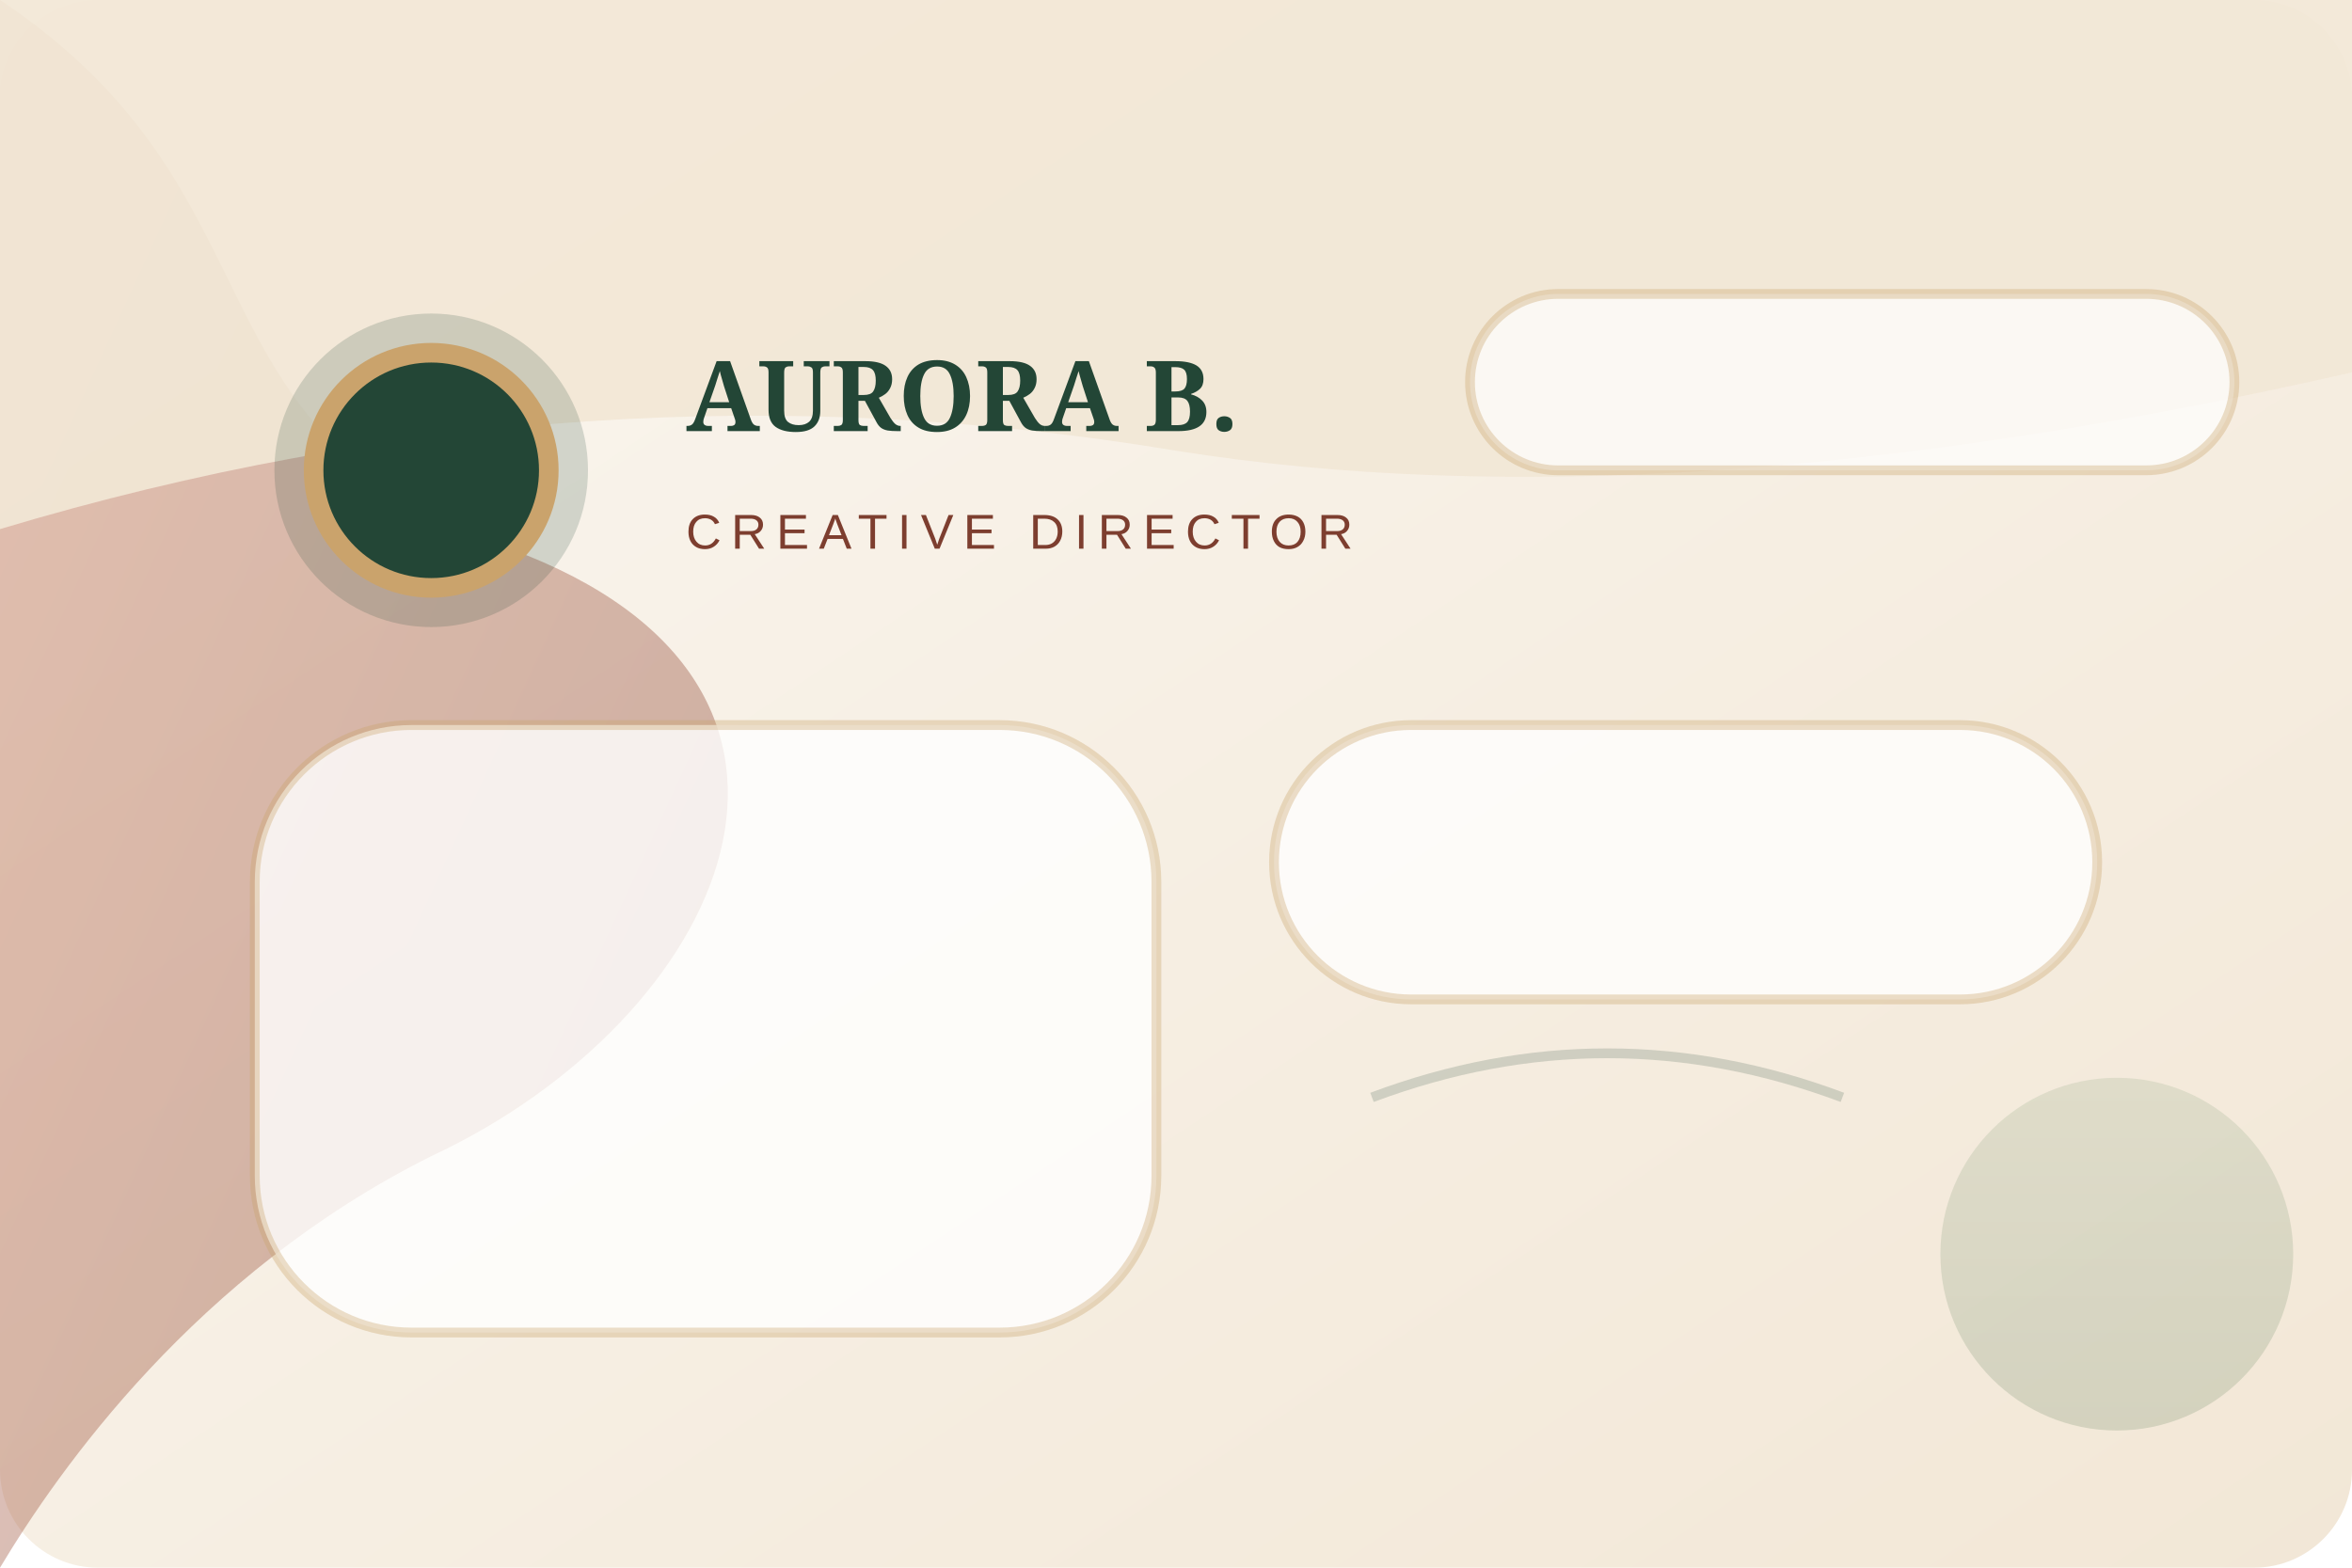
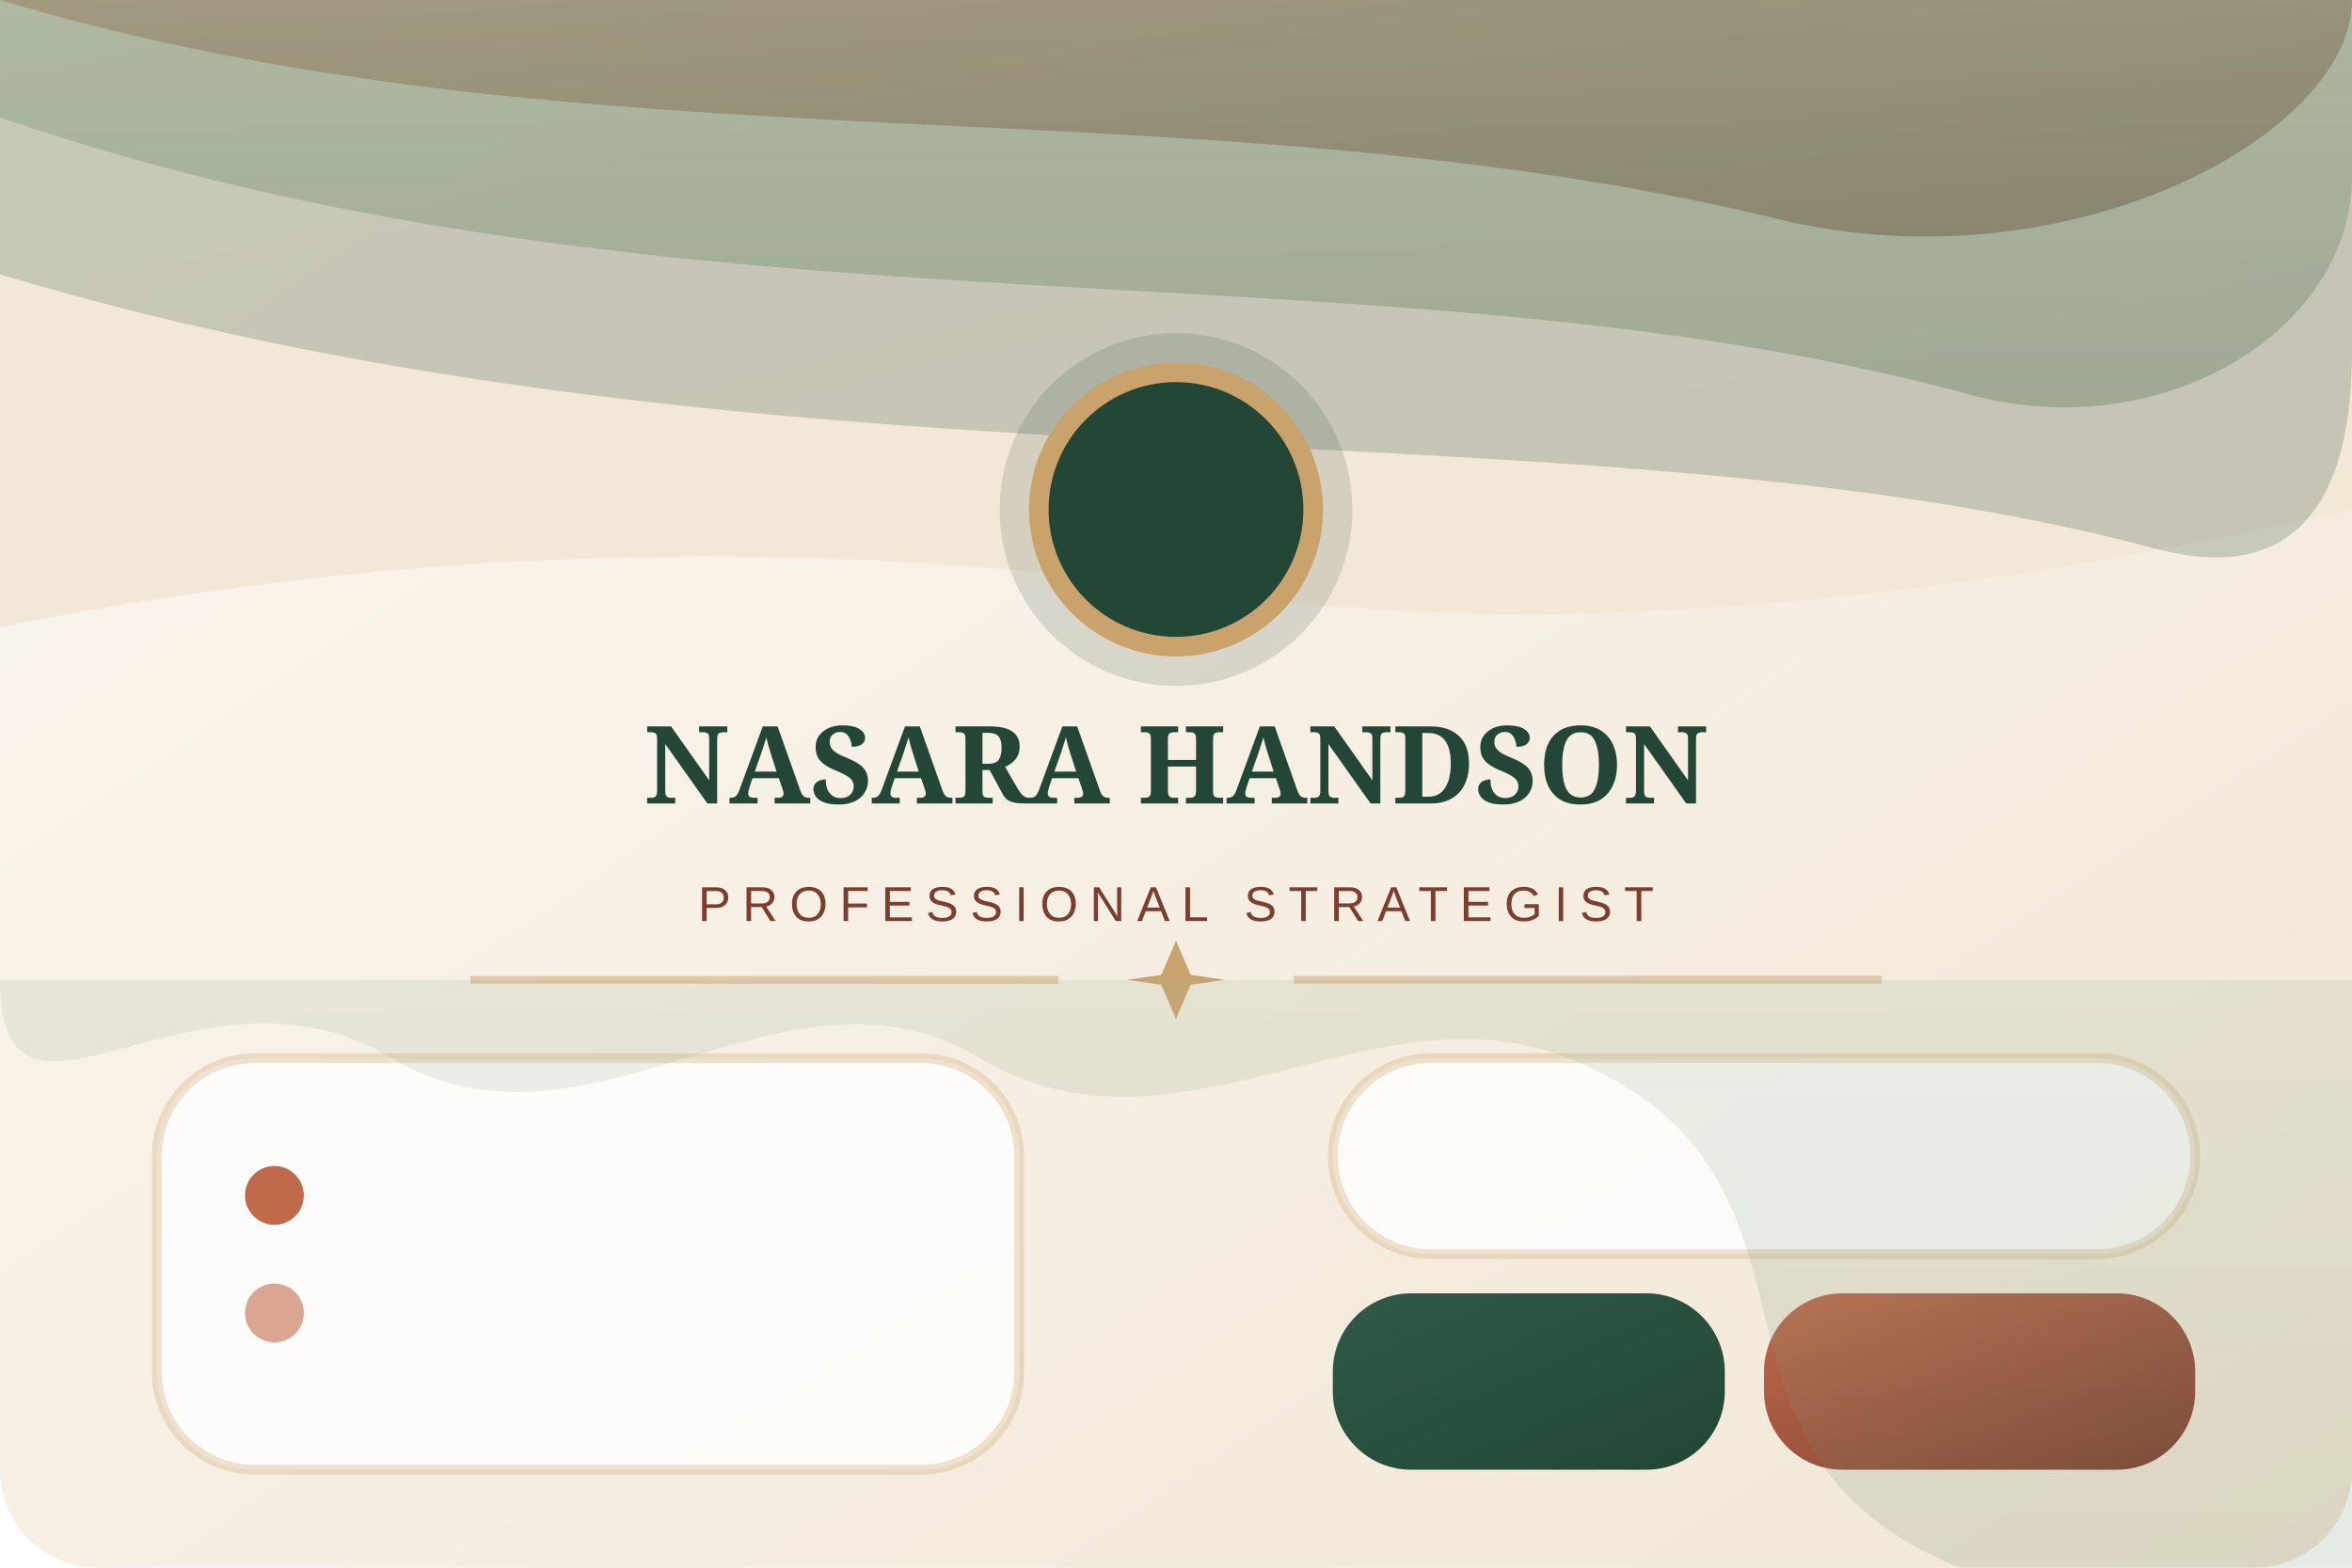
<svg xmlns="http://www.w3.org/2000/svg" width="240" height="160" viewBox="0 0 240 160">
  <defs>
    <linearGradient id="sand" x1="0" y1="0" x2="1" y2="1">
      <stop offset="0%" stop-color="#fbf7f1" />
      <stop offset="100%" stop-color="#f2e7d6" />
    </linearGradient>
    <linearGradient id="terra" x1="0" y1="0" x2="1" y2="1">
      <stop offset="0%" stop-color="#c16a4b" />
      <stop offset="100%" stop-color="#7d3e2f" />
    </linearGradient>
    <linearGradient id="sage" x1="0" y1="0" x2="0" y2="1">
      <stop offset="0%" stop-color="#9bb08f" />
      <stop offset="100%" stop-color="#6f8a69" />
    </linearGradient>
+     <linearGradient id="forest" x1="0" y1="0" x2="1" y2="1">
+       <stop offset="0%" stop-color="#2f5a45" />
+       <stop offset="100%" stop-color="#234636" />
+     </linearGradient>
  </defs>
  <rect width="240" height="160" rx="10" fill="url(#sand)" />
-   <path d="M0,0 C30,20 18,44 52,56 C90,70 74,104 44,118 C20,130 6,150 0,160 Z" fill="url(#terra)" opacity="0.38" />
-   <path d="M0,0 L240,0 L240,38 Q170,54 120,46 Q60,36 0,54 Z" fill="#f2e7d6" opacity="0.92" />
-   <circle cx="44" cy="48" r="16" fill="#234636" opacity="0.18" />
-   <circle cx="44" cy="48" r="12" fill="#234636" stroke="#caa36c" stroke-width="2" />
-   <text x="70" y="44" font-family="Georgia,serif" font-size="10" font-weight="700" fill="#234636">AURORA B.</text>
-   <text x="70" y="56" font-family="Arial,sans-serif" font-size="5" fill="#7d3e2f" letter-spacing="1">CREATIVE DIRECTOR</text>
-   <rect x="150" y="30" width="78" height="18" rx="9" fill="rgba(255,255,255,0.7)" stroke="rgba(202,163,108,0.35)" />
-   <rect x="26" y="74" width="92" height="62" rx="16" fill="rgba(255,255,255,0.8)" stroke="rgba(202,163,108,0.35)" />
-   <rect x="130" y="74" width="84" height="28" rx="14" fill="rgba(255,255,255,0.78)" stroke="rgba(202,163,108,0.35)" />
-   <path d="M140,112 C156,106 172,106 188,112" fill="none" stroke="#234636" stroke-width="1" opacity="0.18" />
-   <circle cx="216" cy="128" r="18" fill="url(#sage)" opacity="0.24" />
+   <path d="M0,0 L240,0 L240,52 Q170,68 120,60 Q60,52 0,64 Z" fill="#f2e7d6" opacity="0.95" />
+   <path d="M0,0 C60,18 120,8 180,22 C210,30 240,14 240,0 Z" fill="url(#terra)" opacity="0.5" />
+   <path d="M0,12 C70,36 140,24 200,40 C220,46 240,34 240,18 L240,0 L0,0 Z" fill="url(#sage)" opacity="0.38" />
+   <path d="M0,28 C80,52 160,40 220,56 C235,60 240,50 240,36 L240,0 L0,0 Z" fill="url(#forest)" opacity="0.22" />
+   <circle cx="120" cy="52" r="18" fill="#234636" opacity="0.15" />
+   <circle cx="120" cy="52" r="14" fill="#234636" stroke="#caa36c" stroke-width="2" />
+   <text x="120" y="82" text-anchor="middle" font-family="Georgia,serif" font-size="11" font-weight="700" fill="#234636">NASARA HANDSON</text>
+   <text x="120" y="94" text-anchor="middle" font-family="Arial,sans-serif" font-size="5" fill="#7d3e2f" letter-spacing="1.2">PROFESSIONAL STRATEGIST</text>
+   <line x1="48" y1="100" x2="108" y2="100" stroke="#caa36c" stroke-width="0.8" opacity="0.5" />
+   <path d="M120,96 L121.5,99.5 L125,100 L121.5,100.5 L120,104 L118.5,100.5 L115,100 L118.5,99.5 Z" fill="#caa36c" />
+   <line x1="132" y1="100" x2="192" y2="100" stroke="#caa36c" stroke-width="0.8" opacity="0.5" />
+   <rect x="16" y="108" width="88" height="42" rx="10" fill="rgba(255,255,255,0.82)" stroke="rgba(202,163,108,0.3)" />
+   <circle cx="28" cy="122" r="3" fill="#c16a4b" />
+   <circle cx="28" cy="134" r="3" fill="#c16a4b" opacity="0.6" />
+   <rect x="136" y="108" width="88" height="20" rx="10" fill="rgba(255,255,255,0.82)" stroke="rgba(202,163,108,0.3)" />
+   <rect x="136" y="132" width="40" height="18" rx="8" fill="url(#forest)" />
+   <rect x="180" y="132" width="44" height="18" rx="8" fill="url(#terra)" />
+   <path d="M200,160 C170,148 190,120 160,108 C140,100 120,120 100,108 C80,96 60,120 40,108 C20,96 0,120 0,100 L240,100 L240,160 Z" fill="url(#sage)" opacity="0.18" />
</svg>
